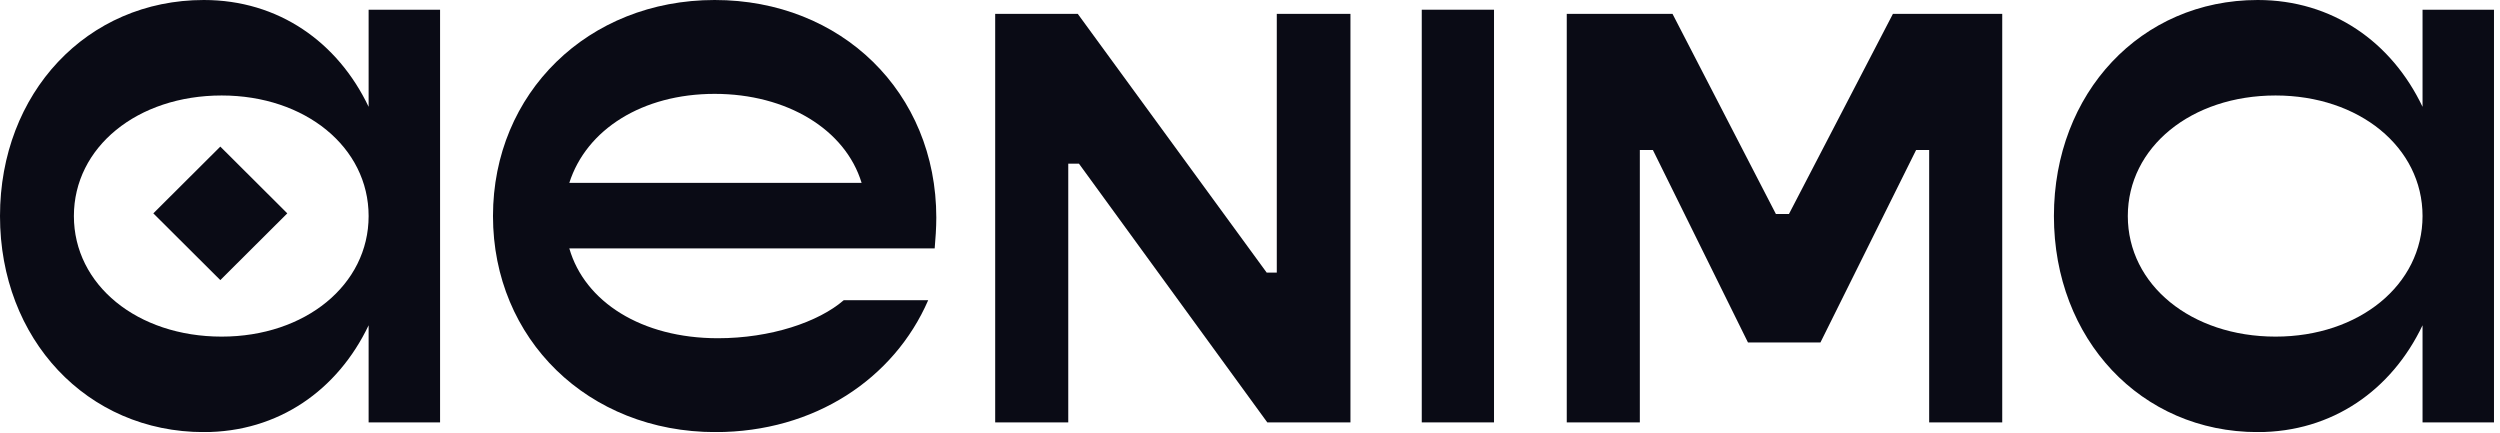
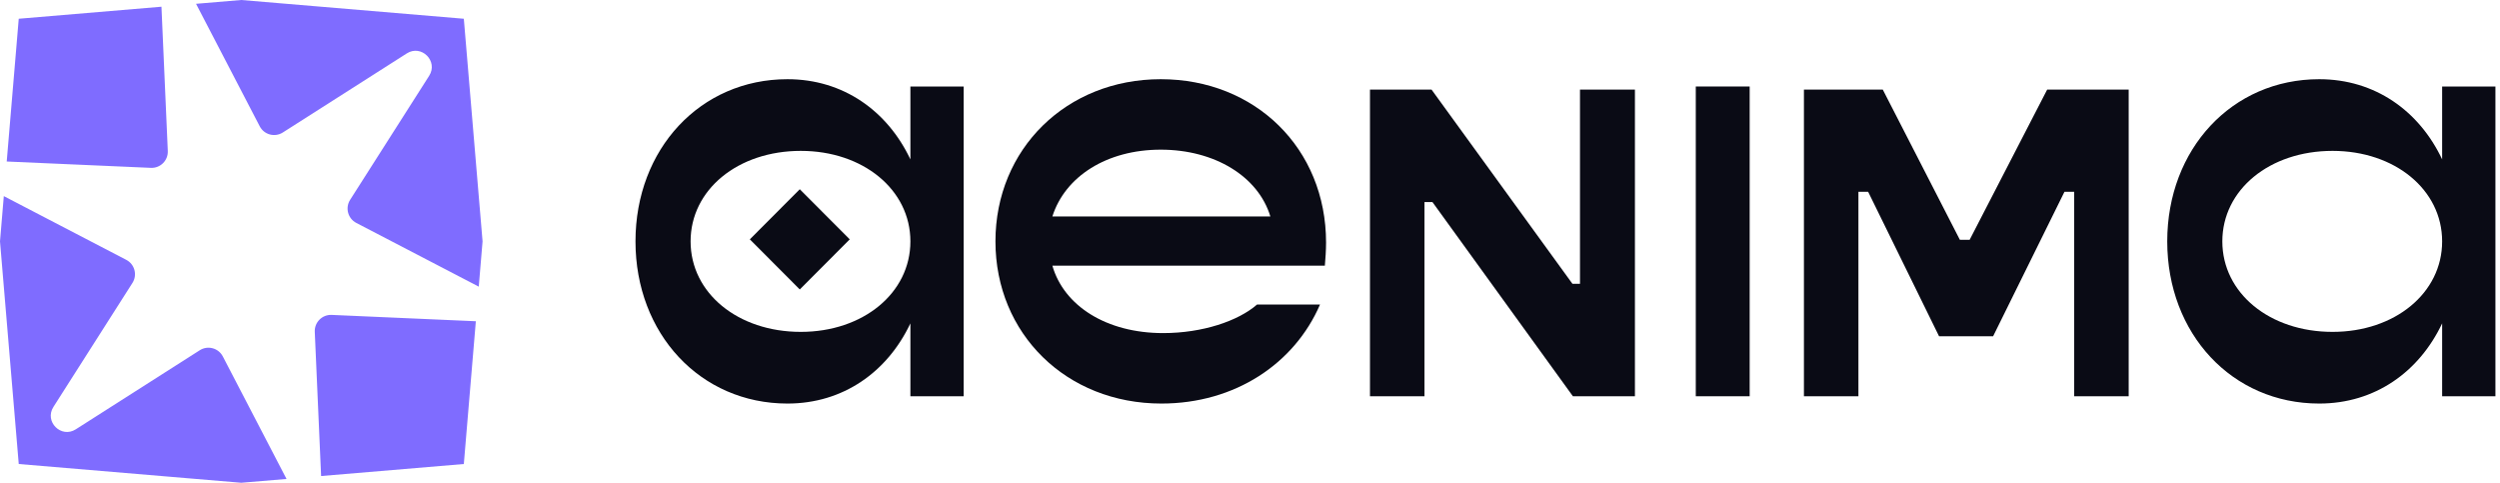
- <svg xmlns="http://www.w3.org/2000/svg" width="243" height="42" viewBox="0 0 243 42" fill="none">
-   <mask id="mask0_2521_196" style="mask-type:alpha" maskUnits="userSpaceOnUse" x="0" y="0" width="243" height="42">
-     <path d="M35.83 0.944H42.775V41.056H35.83V31.618C32.831 37.91 27.07 42 19.809 42C8.444 42 0 32.955 0 21C0 9.045 8.444 0 19.809 0C27.07 0 32.831 4.09 35.83 10.382V0.944ZM21.545 32.719C29.674 32.719 35.83 27.685 35.83 21C35.83 14.315 29.674 9.281 21.545 9.281C13.338 9.281 7.182 14.315 7.182 21C7.182 27.685 13.338 32.719 21.545 32.719Z" fill="#3400AE" />
-     <path d="M91.009 21.157C91.009 22.101 90.93 23.281 90.851 24.146H55.337C56.836 29.337 62.361 32.876 69.779 32.876C74.909 32.876 79.565 31.303 82.012 29.18H90.22C86.905 36.809 79.171 42 69.543 42C57.152 42 47.918 32.955 47.918 21C47.918 9.045 57.152 0 69.464 0C81.775 0 91.009 8.966 91.009 21.157ZM69.464 9.124C62.44 9.124 56.994 12.584 55.337 17.775H83.748C82.17 12.584 76.487 9.124 69.464 9.124Z" fill="#3400AE" />
-     <path d="M138.195 41.056V0.944H145.218V41.056H138.195Z" fill="#3400AE" />
-     <path d="M235.471 0.944H242.416V41.056H235.471V31.618C232.472 37.91 226.711 42 219.45 42C208.086 42 199.641 32.955 199.641 21C199.641 9.045 208.086 0 219.45 0C226.711 0 232.472 4.09 235.471 10.382V0.944ZM221.187 32.719C229.315 32.719 235.471 27.685 235.471 21C235.471 14.315 229.315 9.281 221.187 9.281C212.979 9.281 206.823 14.315 206.823 21C206.823 27.685 212.979 32.719 221.187 32.719Z" fill="#3400AE" />
-     <path d="M152.289 41.056V1.347H162.568L172.616 20.799H173.887L183.992 1.347H194.617V41.056H187.515V14.583H186.244L176.947 33.287H169.902L160.663 14.583H159.392V41.056H152.289Z" fill="#3400AE" />
-     <path d="M96.732 41.056V1.347H104.759L123.122 26.496H124.104V1.347H131.264V41.056H123.18L104.874 15.907H103.835V41.056H96.732Z" fill="#3400AE" />
-     <path d="M21.414 14.249L27.924 20.738L21.414 27.226L14.903 20.738L21.414 14.249Z" fill="#3400AE" />
-   </mask>
-   <g mask="url(#mask0_2521_196)">
-     <rect x="242.416" width="42" height="242.416" transform="rotate(90 242.416 0)" fill="#0A0B15" />
-   </g>
+ <svg xmlns="http://www.w3.org/2000/svg" width="290" height="56" viewBox="0 0 290 56" fill="none">
+   <path d="M105.648 10.034H111.831V45.966H105.648V37.511C102.978 43.148 97.848 46.812 91.383 46.812C81.265 46.812 73.746 38.709 73.746 28C73.746 17.291 81.265 9.188 91.383 9.188C97.848 9.188 102.978 12.852 105.648 18.488V10.034ZM92.929 38.498C100.167 38.498 105.648 33.989 105.648 28C105.648 22.011 100.167 17.502 92.929 17.502C85.621 17.502 80.141 22.011 80.141 28C80.141 33.989 85.621 38.498 92.929 38.498Z" fill="#0A0B15" />
+   <path d="M153.885 28.141C153.885 28.986 153.815 30.043 153.745 30.818H122.124C123.459 35.468 128.378 38.639 134.983 38.639C139.551 38.639 143.696 37.23 145.875 35.327H153.183C150.231 42.161 143.345 46.812 134.773 46.812C123.741 46.812 115.519 38.709 115.519 28C115.519 17.291 123.741 9.188 134.702 9.188C145.664 9.188 153.885 17.22 153.885 28.141ZM134.702 17.361C128.448 17.361 123.6 20.461 122.124 25.111H147.421C146.015 20.461 140.956 17.361 134.702 17.361Z" fill="#0A0B15" />
+   <path d="M196.79 45.966V10.034H203.043V45.966H196.79Z" fill="#0A0B15" />
+   <path d="M283.401 10.034H289.585V45.966H283.401V37.511C280.731 43.148 275.601 46.812 269.137 46.812C259.018 46.812 251.5 38.709 251.5 28C251.5 17.291 259.018 9.188 269.137 9.188C275.601 9.188 280.731 12.852 283.401 18.488V10.034ZM270.683 38.498C277.92 38.498 283.401 33.989 283.401 28C283.401 22.011 277.92 17.502 270.683 17.502C263.375 17.502 257.894 22.011 257.894 28C257.894 33.989 263.375 38.498 270.683 38.498Z" fill="#0A0B15" />
+   <path d="M209.339 45.966V10.395H218.491L227.437 27.82H228.568L237.566 10.395H247.026V45.966H240.702V22.252H239.571L231.293 39.007H225.021L216.794 22.252H215.663V45.966H209.339Z" fill="#0A0B15" />
+   <path d="M158.981 45.966V10.395H166.127L182.478 32.923H183.352V10.395H189.727V45.966H182.529L166.23 23.438H165.305V45.966H158.981Z" fill="#0A0B15" />
+   <path d="M92.812 21.953L98.609 27.765L92.812 33.577L87.016 27.765L92.812 21.953Z" fill="#0A0B15" />
+   <path fill-rule="evenodd" clip-rule="evenodd" d="M56 28L55.558 33.25L41.348 25.859C40.369 25.35 40.037 24.111 40.63 23.18L49.802 8.794C50.884 7.097 48.903 5.116 47.206 6.198L32.82 15.37C31.889 15.963 30.65 15.631 30.141 14.652L22.75 0.442L28 0L53.825 2.175L56 28ZM19.472 17.511L18.736 0.78L2.175 2.175L0.78 18.736L17.511 19.472C18.613 19.52 19.52 18.613 19.472 17.511ZM0.442 22.75L14.652 30.141C15.631 30.65 15.963 31.889 15.37 32.82L6.198 47.206C5.116 48.903 7.097 50.884 8.794 49.802L23.18 40.63C24.111 40.037 25.35 40.369 25.859 41.348L33.25 55.558L28 56L2.175 53.825L0 28L0.442 22.75ZM37.264 55.22L36.528 38.489C36.48 37.387 37.387 36.48 38.489 36.528L55.22 37.264L53.825 53.825L37.264 55.22Z" fill="#7F6CFF" />
</svg>
